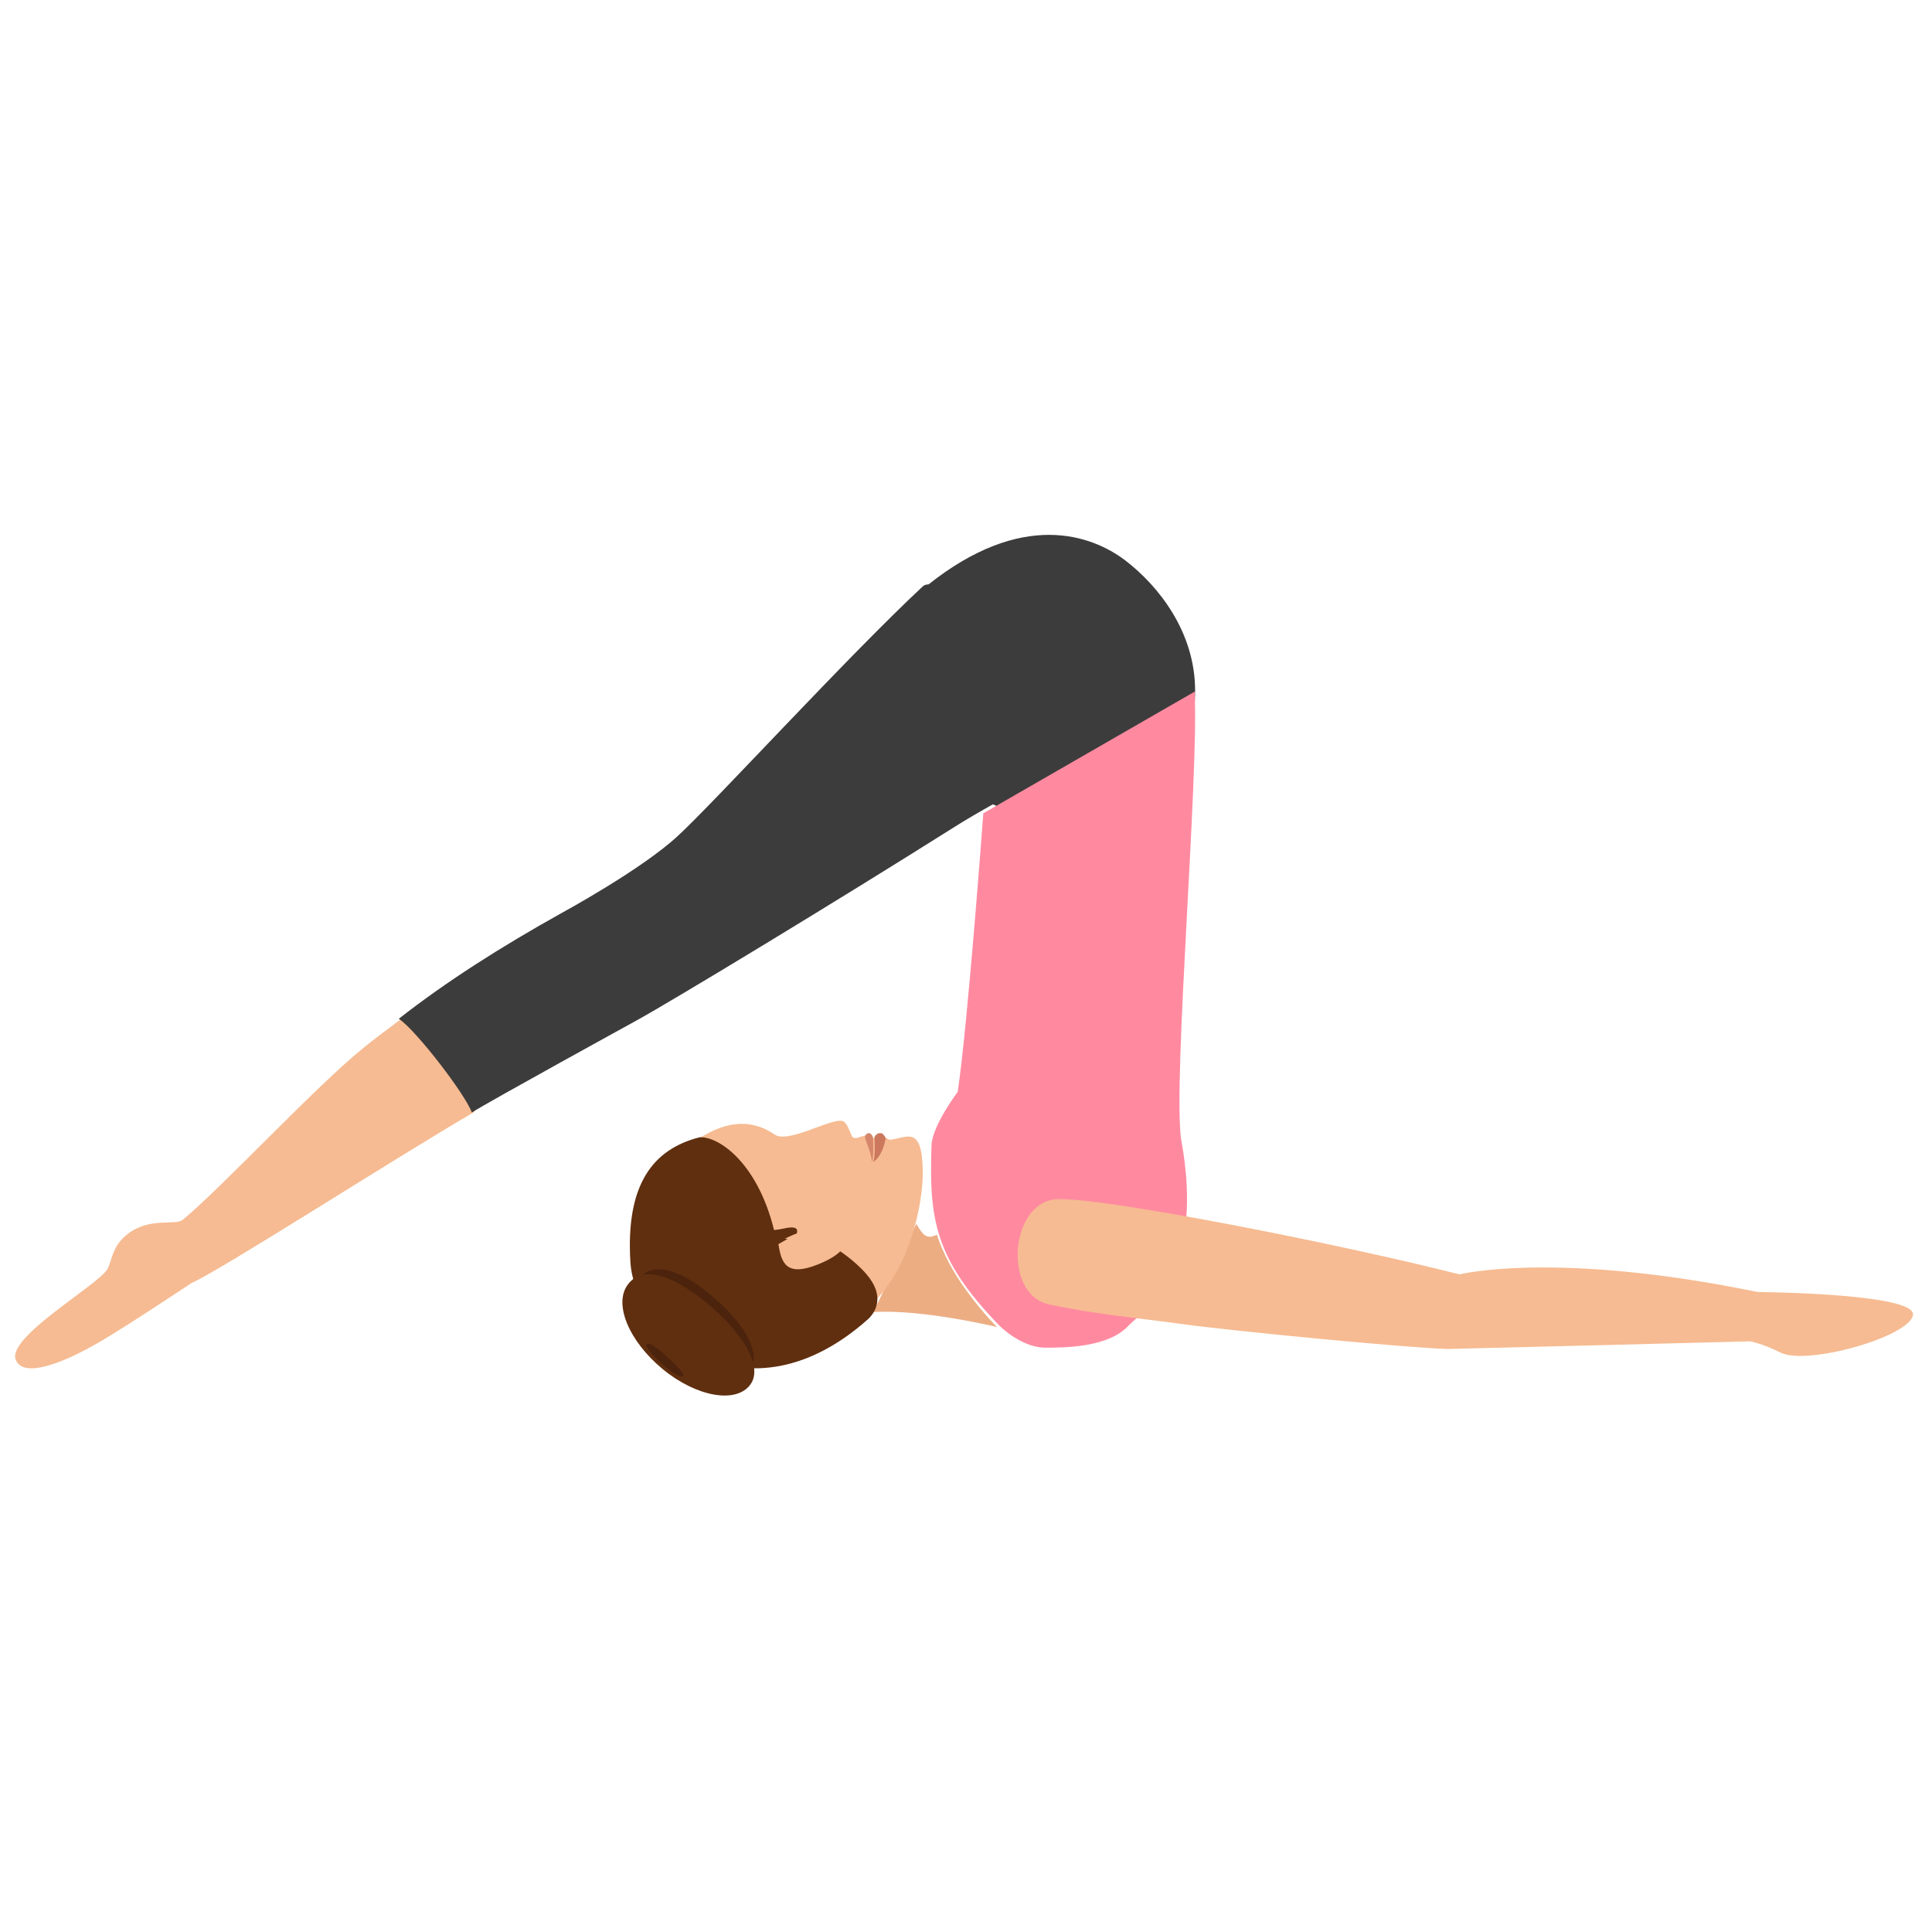
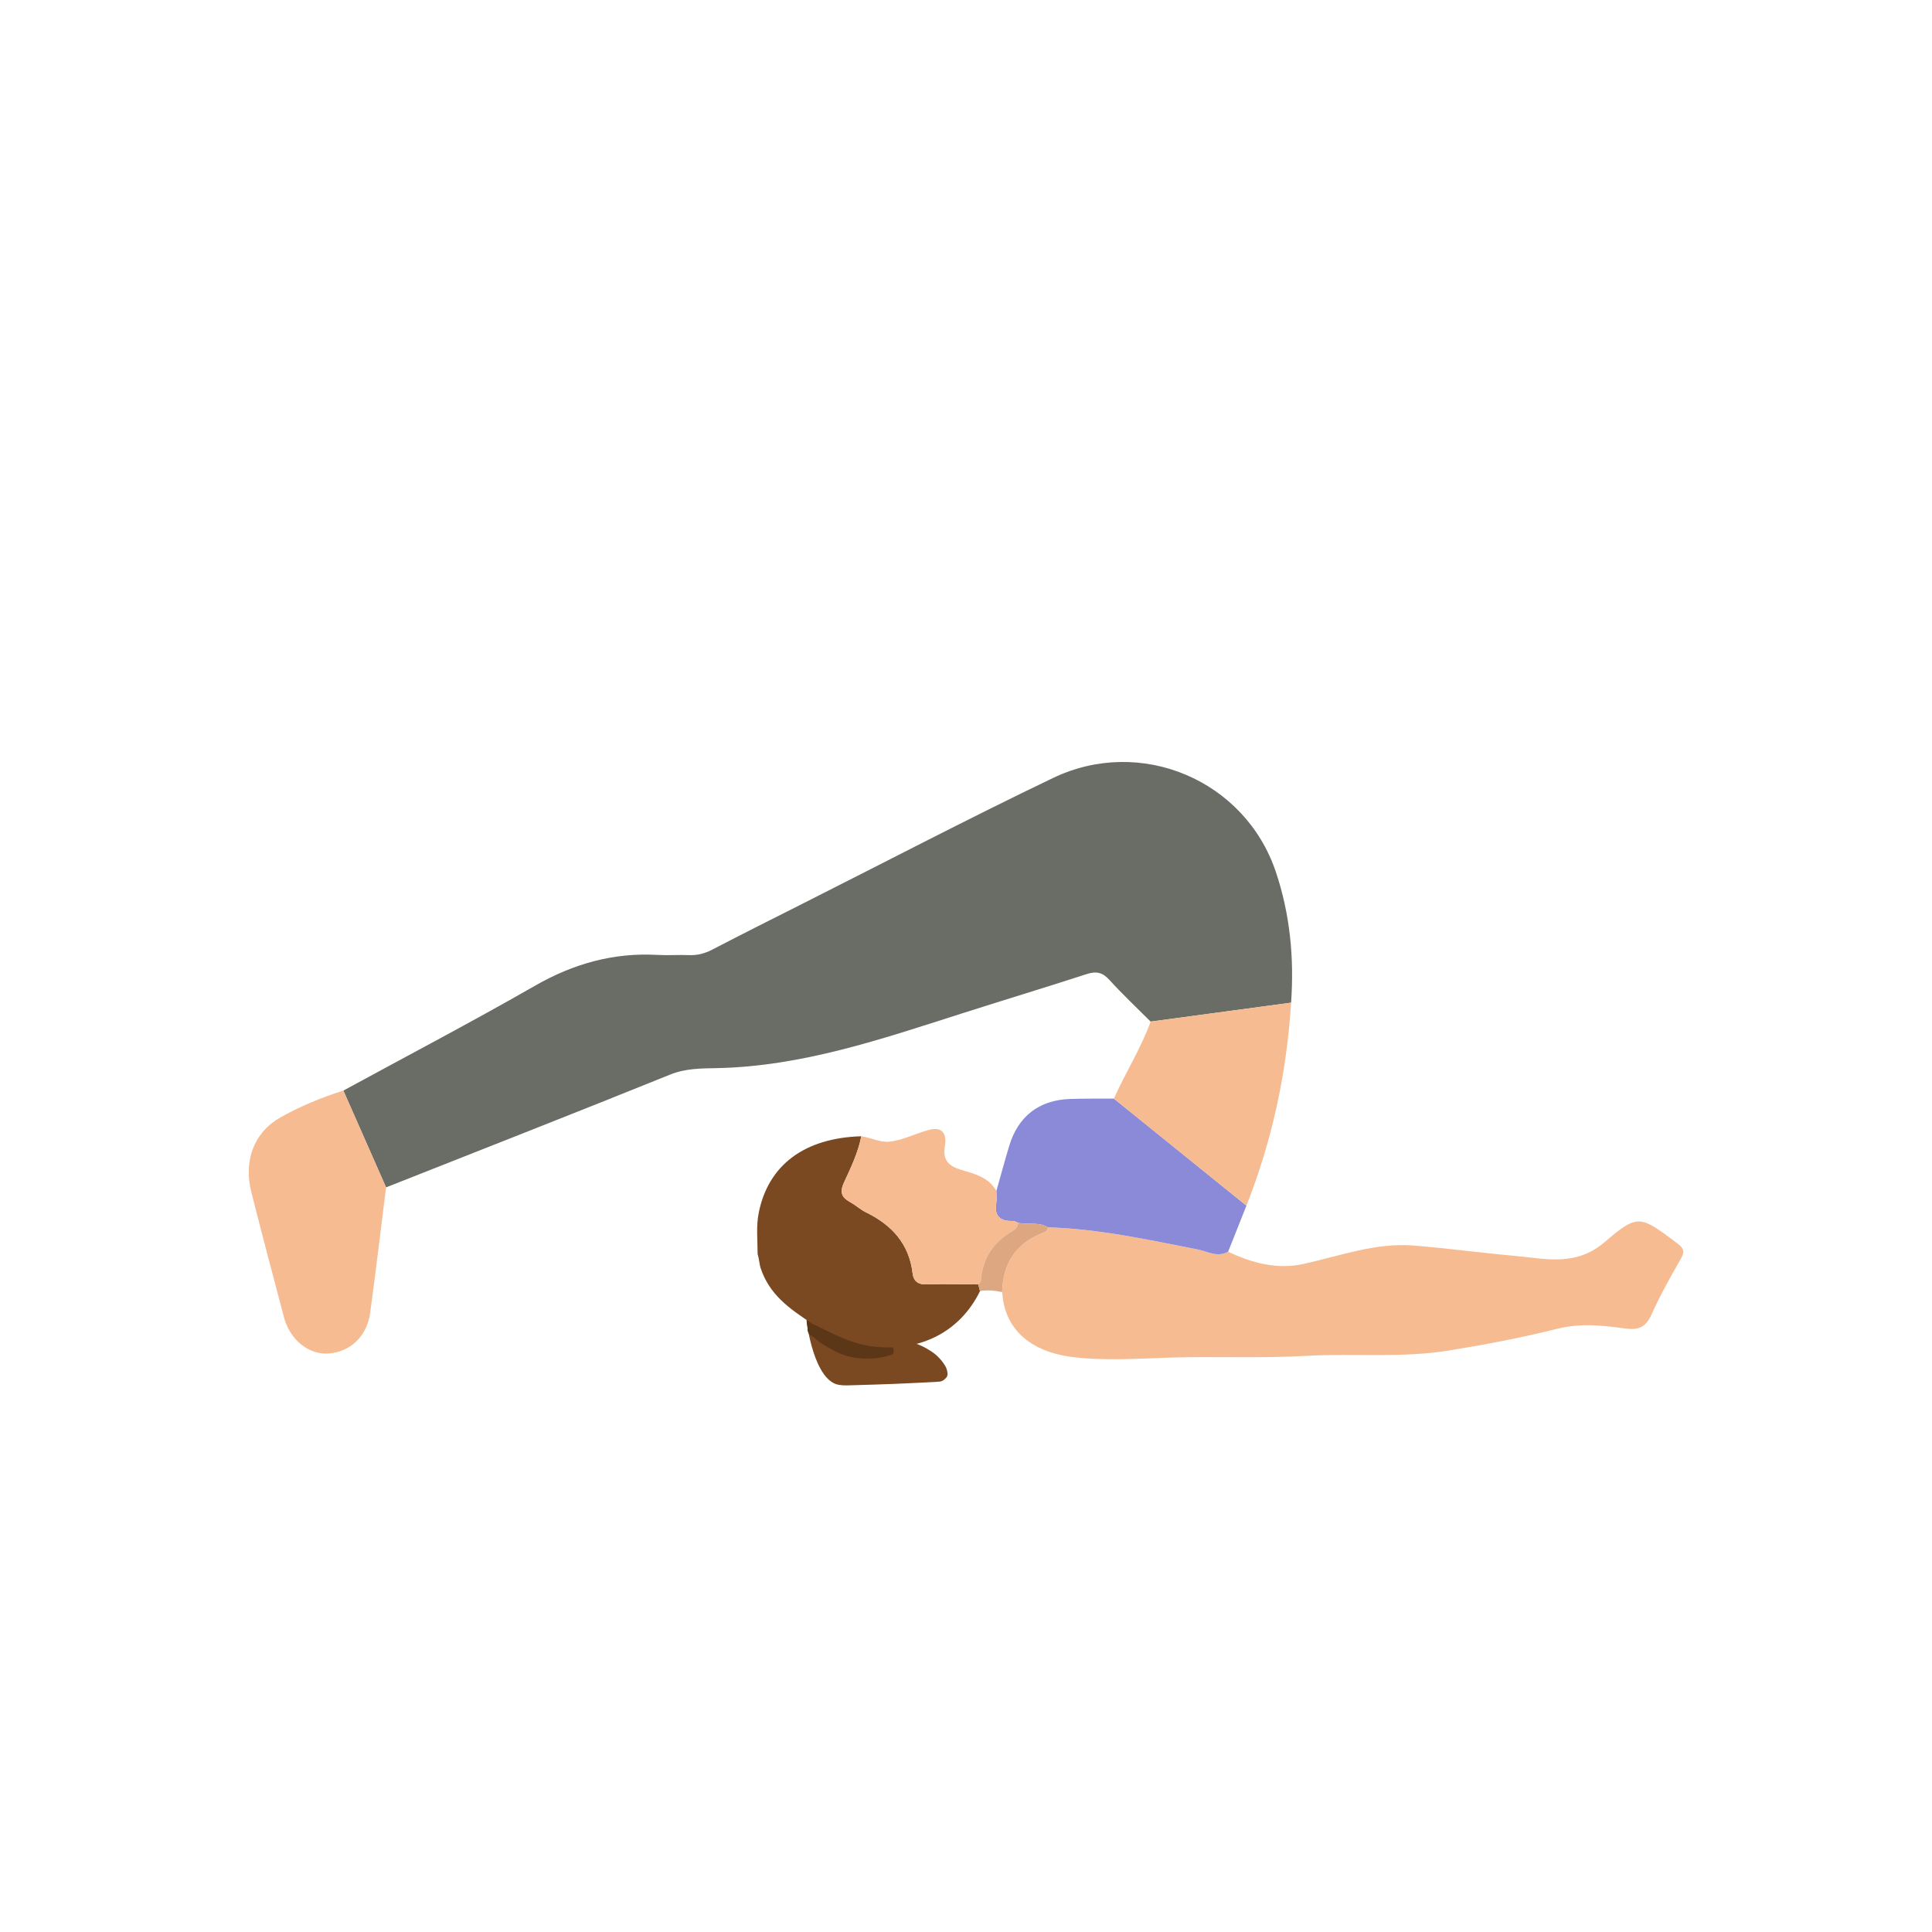
- <svg xmlns="http://www.w3.org/2000/svg" width="497" height="497" viewBox="0 0 497 497" fill="none">
-   <path d="M303.151 209.971C303.151 209.971 307.437 188.165 307.437 177.649C307.437 162.647 298.099 150.739 289.375 144.089C280.956 137.749 263.047 130.944 238.555 150.585C222.177 163.73 248.352 188.783 246.515 198.836C245.29 205.64 276.823 215.074 276.823 215.074L303.151 209.971Z" fill="#3D3C3C" />
-   <path d="M239.627 294.522C239.015 313.393 240.24 323.672 257.086 341.008C259.077 343.002 263.978 346.684 268.879 346.684C273.779 346.684 285.112 346.684 290.319 341.008C294.301 336.712 310.382 328.121 303.796 292.835C301.805 276.419 308.391 200.478 307.319 177.926L252.951 209.223C252.951 209.223 248.969 263.532 246.366 280.868C246.519 280.715 239.934 289.306 239.627 294.522Z" fill="#FF8AA0" />
-   <path d="M241.026 317.621C238.448 318.855 237.538 317.929 235.719 314.844L224.65 337.521C237.387 336.75 256.492 341.378 256.492 341.378C256.492 341.378 251.64 336.596 247.091 329.808C242.542 323.02 241.026 317.621 241.026 317.621Z" fill="#ECAD83" />
-   <path d="M199.247 291.834C191.132 286.287 183.475 290.448 179.035 293.375C165.56 302.621 164.641 311.867 165.407 323.578C166.326 339.142 207.516 342.686 214.406 340.991C232.168 336.368 237.681 311.096 237.374 300.772C237.068 289.523 233.393 292.605 228.953 293.221C228.799 293.221 228.034 292.759 228.034 292.759C226.503 292.759 224.359 293.067 222.368 292.143C222.368 292.143 220.99 292.605 220.225 292.759C219.765 292.759 219.459 292.759 219.153 292.297C218.54 290.756 217.928 289.215 217.162 288.598C215.019 286.749 202.922 294.454 199.247 291.834Z" fill="#F6BB92" />
-   <path d="M224.346 298.922C224.346 298.922 224.821 297.815 224.584 292.596C224.346 291.964 223.753 290.857 222.685 291.964C221.973 292.596 223.872 295.285 224.346 298.922Z" fill="#D6876B" />
-   <path d="M224.65 298.922C224.65 298.922 226.966 297.673 227.835 292.836C227.69 292.212 227.111 291.744 226.966 291.588C225.519 291.12 224.94 292.524 224.94 292.524C225.229 297.829 224.65 298.922 224.65 298.922Z" fill="#CC785E" />
-   <path d="M162.168 324.645C163.251 343.498 192.324 366.913 223.254 339.393C225.264 337.568 227.738 333.463 222.944 327.838C219.542 323.885 215.212 321.3 215.212 321.3C213.975 320.54 212.428 319.779 210.882 318.867C209.181 317.955 199.747 319.627 199.438 317.803C195.417 299.558 185.056 292.26 179.953 292.564C168.045 295.605 160.931 304.575 162.168 324.645Z" fill="#602F0F" />
-   <path d="M210.403 325.274C218.596 321.99 218.748 318.557 217.989 313.781L205.245 317.214L200.238 320.05C200.997 324.826 202.211 328.558 210.403 325.274Z" fill="#F6BB92" />
-   <path d="M192.812 352.526C189.319 357.116 180.058 355.586 172.315 349.161C164.572 342.735 160.928 333.556 164.42 328.966C167.912 324.377 174.896 326.519 182.791 333.097C190.686 339.523 196.304 347.937 192.812 352.526Z" fill="#4C230C" />
-   <path d="M201.605 316.044C200.065 316.352 198.68 316.506 197.602 316.506C195.908 316.506 194.984 316.352 194.984 316.352L197.294 321.741C198.064 321.741 198.988 321.587 199.757 321.587C199.757 321.587 199.603 320.971 199.142 320.048V320.202C200.373 319.432 202.221 318.354 204.992 317.276C204.838 317.276 206.224 314.967 201.605 316.044Z" fill="#602F0F" />
-   <path d="M192.985 356.23C189.29 361.157 179.128 359.31 170.506 352.227C161.729 344.99 157.726 335.29 161.575 330.363C165.271 325.436 172.969 327.9 181.746 335.136C190.214 342.065 196.681 351.303 192.985 356.23Z" fill="#602F0F" />
-   <path d="M175.799 353.959C175.341 354.6 172.902 353.158 170.31 350.914C167.718 348.67 165.888 346.266 166.346 345.785C166.803 345.144 168.785 346.426 171.377 348.83C173.969 351.235 176.104 353.318 175.799 353.959Z" fill="#4C230C" />
-   <path d="M4.045 349.779C1.736 343.964 25.131 330.65 27.594 326.518C28.825 324.528 28.671 320.549 32.981 317.336C38.676 313.051 44.986 315.346 46.987 313.816C56.838 305.705 81.464 279.23 93.47 269.589C96.24 267.293 99.78 264.692 102.859 262.396C115.172 253.367 126.408 283.515 121.636 286.27C102.397 297.441 56.684 326.824 49.296 330.038C49.296 330.038 28.825 343.658 23.746 346.259C20.822 347.943 6.354 355.748 4.045 349.779Z" fill="#F6BB92" />
-   <path d="M144.458 234.879C128.912 243.533 114.597 252.651 102.592 262.079C107.055 265.015 119.831 281.706 121.37 286.188C125.987 283.251 163.698 262.542 163.698 262.542C173.24 257.288 215.568 231.633 244.967 213.088C252.509 208.297 258.819 205.206 264.976 201.342C269.748 197.015 272.98 192.07 276.058 188.36C281.907 181.097 243.12 145.86 237.425 150.806C218.339 168.579 183.707 206.442 174.472 214.942C165.237 223.597 144.458 234.879 144.458 234.879Z" fill="#3D3C3C" />
-   <path d="M492.106 338.257C492.875 332.666 452.141 332.364 452.141 332.364C399.879 321.635 375.439 327.831 375.439 327.831C344.543 319.973 284.134 308.036 271.991 308.489C259.848 308.942 257.85 332.968 269.839 335.537C281.829 338.106 292.589 339.013 304.578 340.675C316.568 342.337 361.759 346.719 372.365 347.021C373.902 347.021 450.143 345.057 450.143 345.057C450.143 345.057 453.217 345.51 457.982 347.928C464.745 351.403 491.338 343.848 492.106 338.257Z" fill="#F6BB92" />
+ <svg xmlns="http://www.w3.org/2000/svg" width="500" height="500" viewBox="0 0 500 500" fill="none">
+   <path d="M210.994 337.316L226.266 340.001L226.633 343.811C229.984 345.138 233.364 346.408 236.768 347.61C238.2 348.115 239.527 348.782 240.786 349.583C242.31 350.553 243.548 351.791 244.494 353.283C244.91 353.939 245.178 354.652 245.21 355.428C245.224 355.791 245.203 356.155 244.956 356.455C244.476 357.033 243.919 357.506 243.093 357.566C242.758 357.591 242.423 357.629 242.088 357.643C238.645 357.813 235.205 357.996 231.762 358.134C228.15 358.279 224.537 358.384 220.925 358.49C219.665 358.529 218.399 358.617 217.15 358.402C210.655 357.432 208.786 342.209 208.786 342.209L210.994 337.316Z" fill="#7A4821" />
+   <path d="M208.979 344.259C209.173 345.096 209.452 345.406 210.2 345.826C210.433 345.956 210.666 346.105 210.863 346.284C212.468 347.766 214.366 348.775 216.285 349.777C218.49 350.923 220.84 351.442 223.281 351.569C225.99 351.707 228.654 351.386 231.215 350.419C231.275 350.331 231.271 350.243 231.208 350.154C231.134 349.999 231.152 349.862 231.271 349.738C231.271 349.615 231.264 349.488 231.261 349.364C231.109 348.574 230.7 348.161 229.829 348.172C226.043 348.218 222.473 347.156 218.952 345.921C217.686 345.477 216.469 344.873 215.252 344.298C214.028 343.72 212.934 342.93 211.95 341.995C211.519 341.589 209.681 340.954 209.135 340.707C208.281 341.547 209.135 343.018 208.979 344.263V344.259Z" fill="#5B3617" />
+   <path d="M99.911 307.292C124.429 297.59 148.983 287.984 173.43 278.103C177.505 276.455 181.572 276.515 185.668 276.427C207.593 275.951 228.03 268.952 248.579 262.39C259.466 258.912 270.409 255.603 281.282 252.078C283.712 251.292 285.328 251.644 287.085 253.574C290.496 257.321 294.2 260.799 297.781 264.39C309.899 262.757 322.013 261.124 334.131 259.49C334.957 247.937 333.863 236.535 330.166 225.581C322.176 201.91 295.262 190.437 272.522 201.342C250.819 211.745 229.476 222.9 207.981 233.737C200.079 237.72 192.17 241.685 184.32 245.767C182.401 246.765 180.51 247.266 178.362 247.182C175.631 247.076 172.883 247.284 170.156 247.132C158.762 246.497 148.429 249.397 138.491 255.091C122.133 264.464 105.421 273.227 88.862 282.244C92.545 290.595 96.228 298.941 99.911 307.292Z" fill="#6A6D66" />
+   <path d="M259.37 334.389C259.921 343.903 266.571 349.855 277.644 351.206C286.104 352.24 294.514 351.59 302.967 351.34C314.69 350.991 326.451 351.566 338.149 350.892C350.37 350.19 362.675 351.485 374.803 349.534C384.286 348.006 393.754 346.203 403.064 343.875C408.973 342.397 414.709 342.997 420.428 343.794C424.03 344.295 425.892 343.547 427.395 340.22C429.59 335.363 432.172 330.664 434.849 326.049C435.992 324.081 435.989 323.188 434.01 321.717C424.573 314.714 424.026 313.924 415.401 321.357C407.788 327.919 399.946 325.718 391.863 325.001C383.196 324.232 374.56 323.044 365.888 322.345C355.951 321.544 346.694 325.065 337.183 327.143C330.547 328.593 323.992 326.861 317.847 323.943C315.102 325.509 312.495 323.866 309.948 323.365C297.118 320.842 284.347 318.031 271.206 317.632C271.139 318.789 270.24 318.93 269.379 319.286C262.676 322.07 259.512 327.238 259.374 334.389H259.37Z" fill="#F7BB92" />
+   <path d="M99.911 307.291C96.228 298.941 92.545 290.594 88.862 282.244C83.147 284.054 77.591 286.329 72.412 289.282C65.692 293.117 63.007 300.5 65.043 308.526C67.791 319.36 70.645 330.166 73.509 340.968C75.04 346.743 79.901 350.63 84.964 350.285C90.637 349.896 94.958 345.875 95.798 339.758C97.276 328.948 98.553 318.115 99.911 307.291Z" fill="#F7BB92" />
+   <path d="M271.203 317.627C284.344 318.026 297.115 320.838 309.945 323.36C312.489 323.861 315.096 325.505 317.844 323.939C319.421 319.966 320.998 315.99 322.575 312.018C311.138 302.786 299.704 293.55 288.267 284.314C284.489 284.343 280.707 284.283 276.929 284.413C268.899 284.688 263.495 288.876 261.174 296.584C260.009 300.443 258.965 304.338 257.868 308.215C257.868 309.245 258.013 310.3 257.843 311.306C257.279 314.71 258.817 316.072 262.08 315.99C262.549 315.98 263.026 316.301 263.498 316.47C266.042 317.021 268.794 316.167 271.2 317.624L271.203 317.627Z" fill="#8A8AD9" />
+   <path d="M210.193 342.566C215.287 345.025 220.194 347.808 226.029 348.486C238.165 349.897 248.491 344.669 253.624 334.135C253.475 333.56 253.327 332.988 253.183 332.413C248.766 332.392 244.342 332.215 239.936 332.406C237.629 332.505 236.433 331.612 236.186 329.531C235.276 321.854 230.781 317.011 224.114 313.751C222.727 313.074 221.556 311.97 220.194 311.218C217.982 310.001 217.157 308.805 218.42 306.05C220.187 302.194 222.085 298.306 222.9 294.062C208.182 294.5 198.876 301.496 196.378 313.783C195.648 317.388 196.071 320.595 196.071 324.539C196.413 325.562 196.583 327.372 196.812 328.067C199.098 335.031 204.153 338.587 210.197 342.566H210.193Z" fill="#7A4821" />
+   <path d="M288.267 284.319C299.7 293.555 311.137 302.787 322.574 312.022C329.249 295.131 333.006 277.602 334.135 259.49C322.017 261.124 309.899 262.757 297.784 264.39C295.269 271.347 291.265 277.595 288.27 284.322L288.267 284.319Z" fill="#F7BB92" />
+   <path d="M222.897 294.062C222.082 298.31 220.184 302.194 218.416 306.05C217.153 308.805 217.979 310.001 220.191 311.218C221.549 311.966 222.724 313.07 224.11 313.751C230.778 317.011 235.272 321.854 236.182 329.531C236.429 331.612 237.625 332.505 239.932 332.406C244.339 332.215 248.762 332.388 253.179 332.413C253.408 332.113 253.825 331.827 253.842 331.517C254.202 325.682 257.063 321.442 262.062 318.574C262.923 318.08 263.406 317.441 263.501 316.478C263.029 316.309 262.552 315.988 262.083 315.998C258.82 316.079 257.286 314.714 257.846 311.313C258.012 310.308 257.871 309.253 257.871 308.223C255.885 304.681 252.198 303.778 248.784 302.769C245.517 301.802 243.915 300.211 244.522 296.726C245.101 293.417 243.891 291.463 240.338 292.433C236.768 293.406 233.427 295.188 230.044 295.47C227.606 295.675 225.585 294.465 222.9 294.066L222.897 294.062Z" fill="#F7BB92" />
+   <path d="M263.501 316.474C263.406 317.437 262.919 318.076 262.062 318.57C257.067 321.438 254.206 325.678 253.842 331.513C253.825 331.824 253.408 332.113 253.179 332.409C253.327 332.984 253.472 333.559 253.62 334.131C255.557 333.789 257.465 333.997 259.37 334.381C259.512 327.23 262.676 322.062 269.375 319.279C270.236 318.922 271.132 318.778 271.203 317.624C268.797 316.171 266.045 317.021 263.501 316.471V316.474Z" fill="#DDA781" />
</svg>
